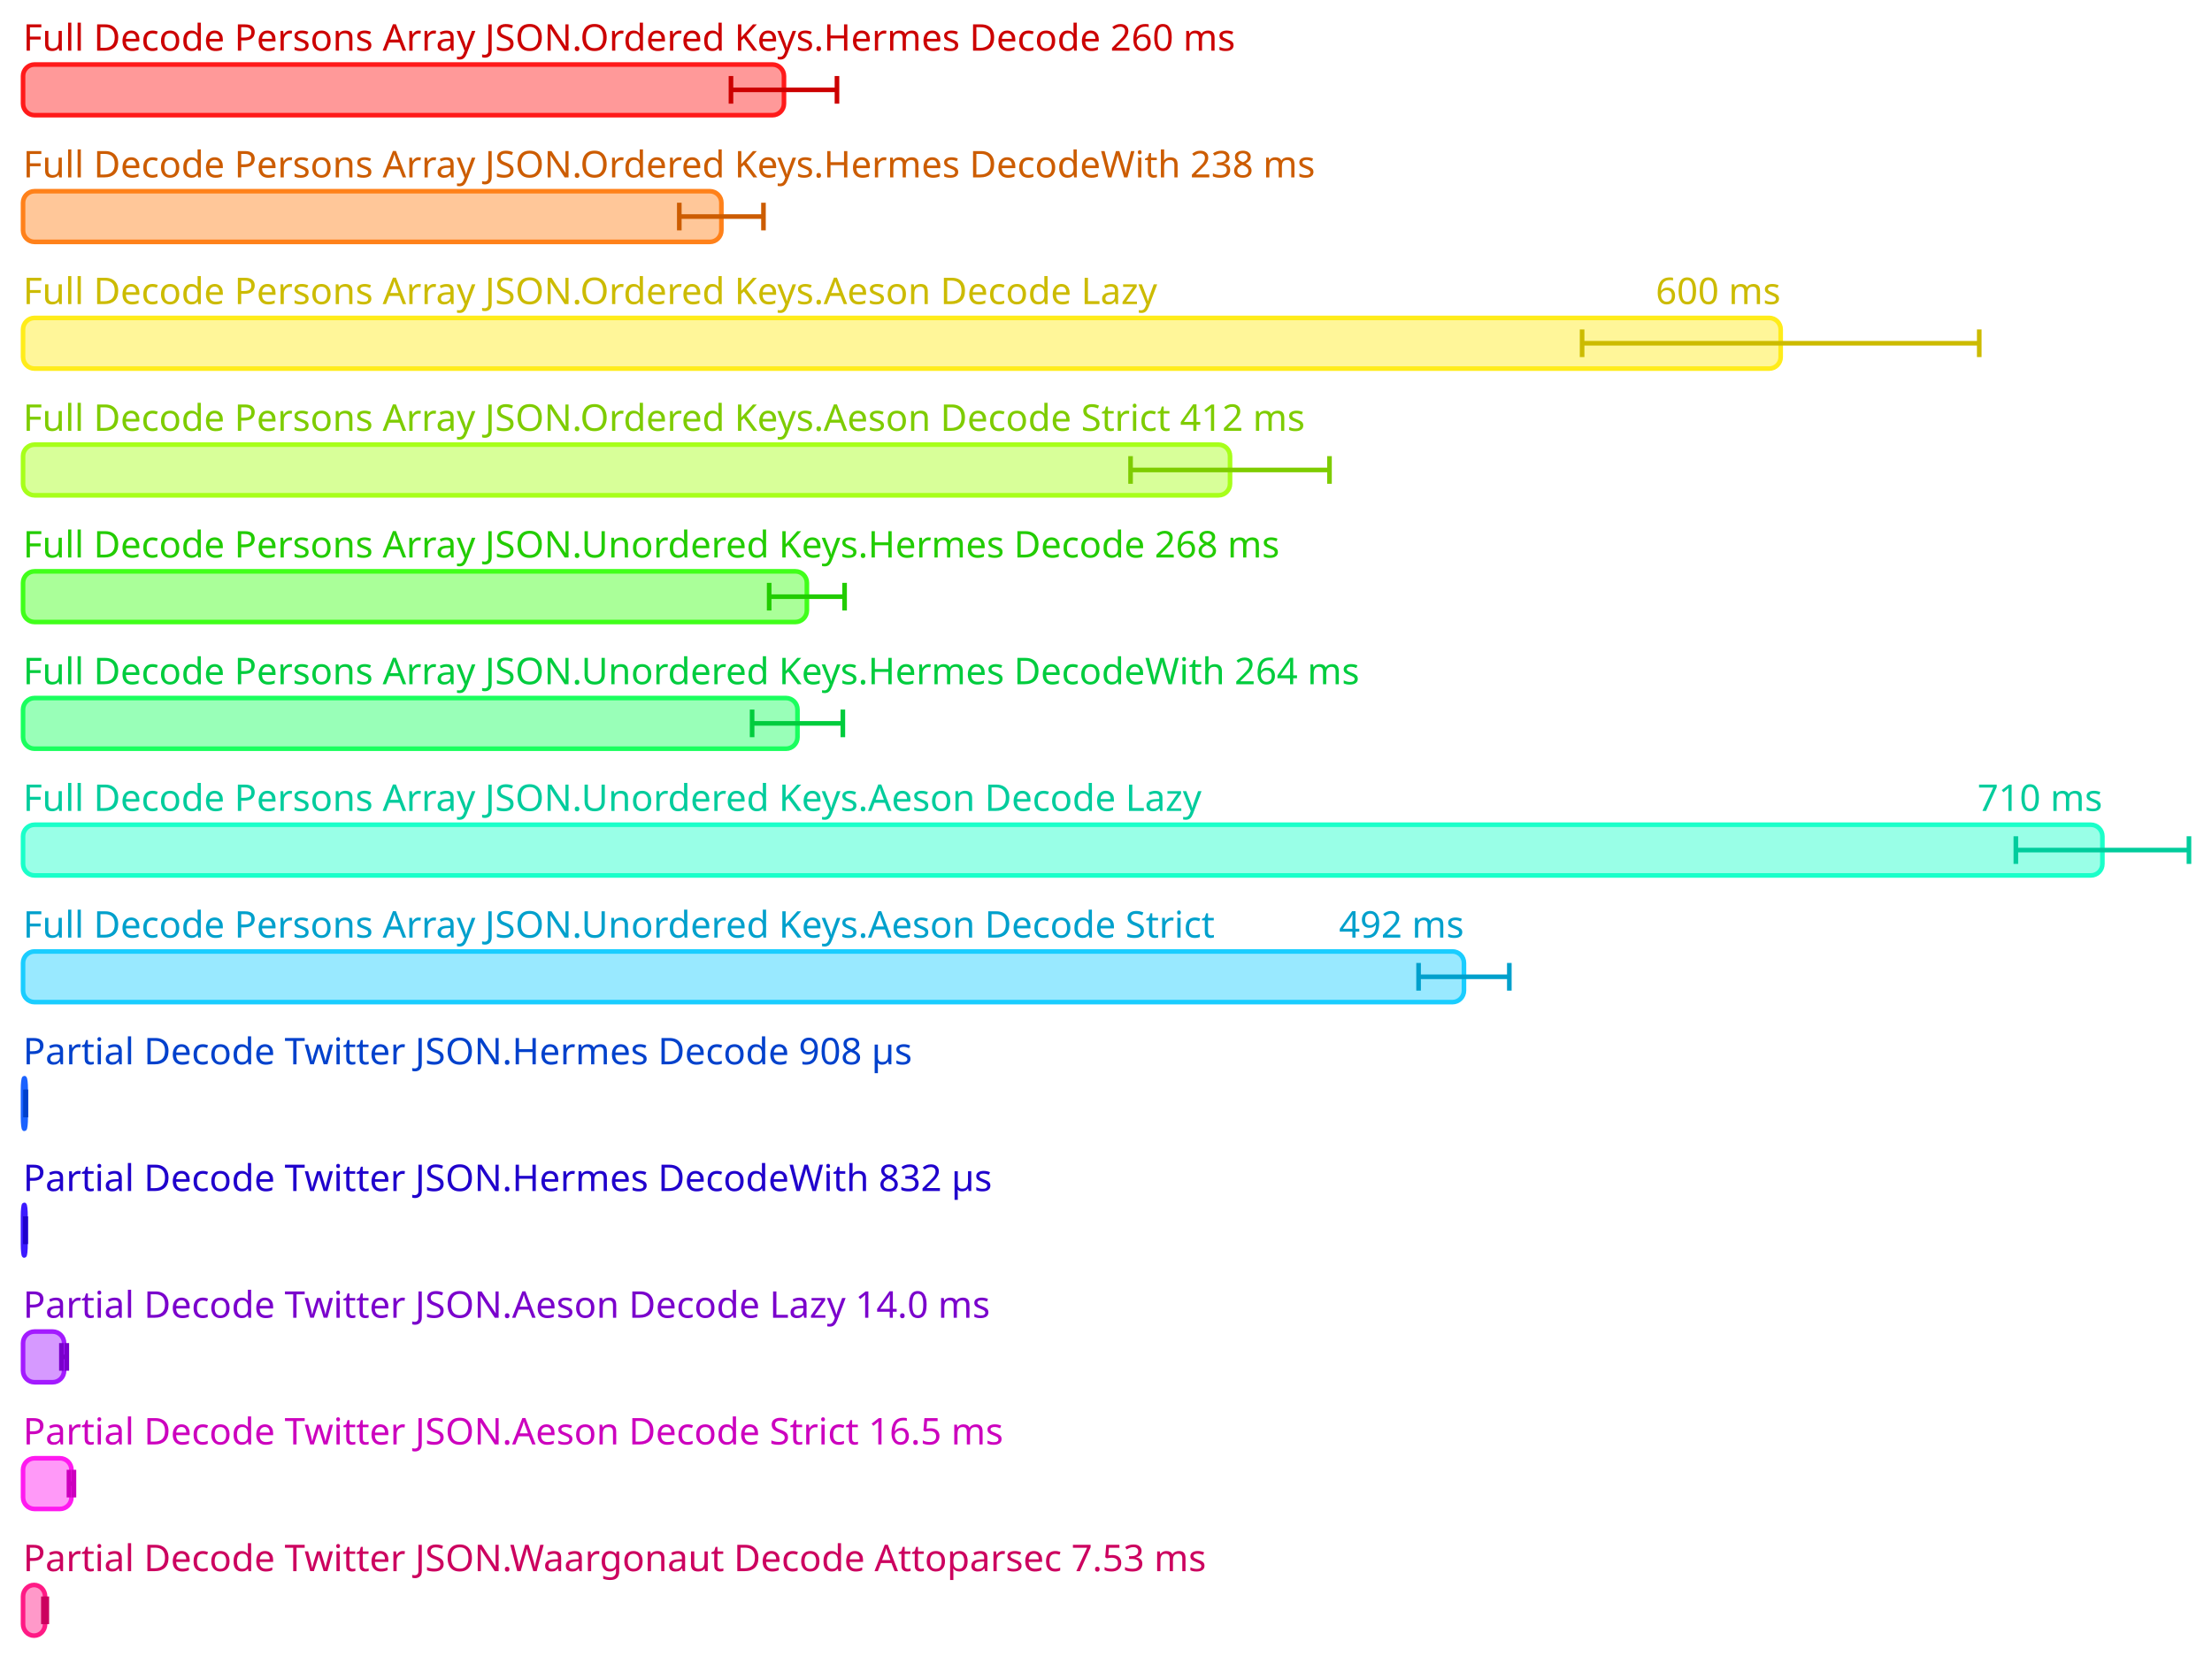
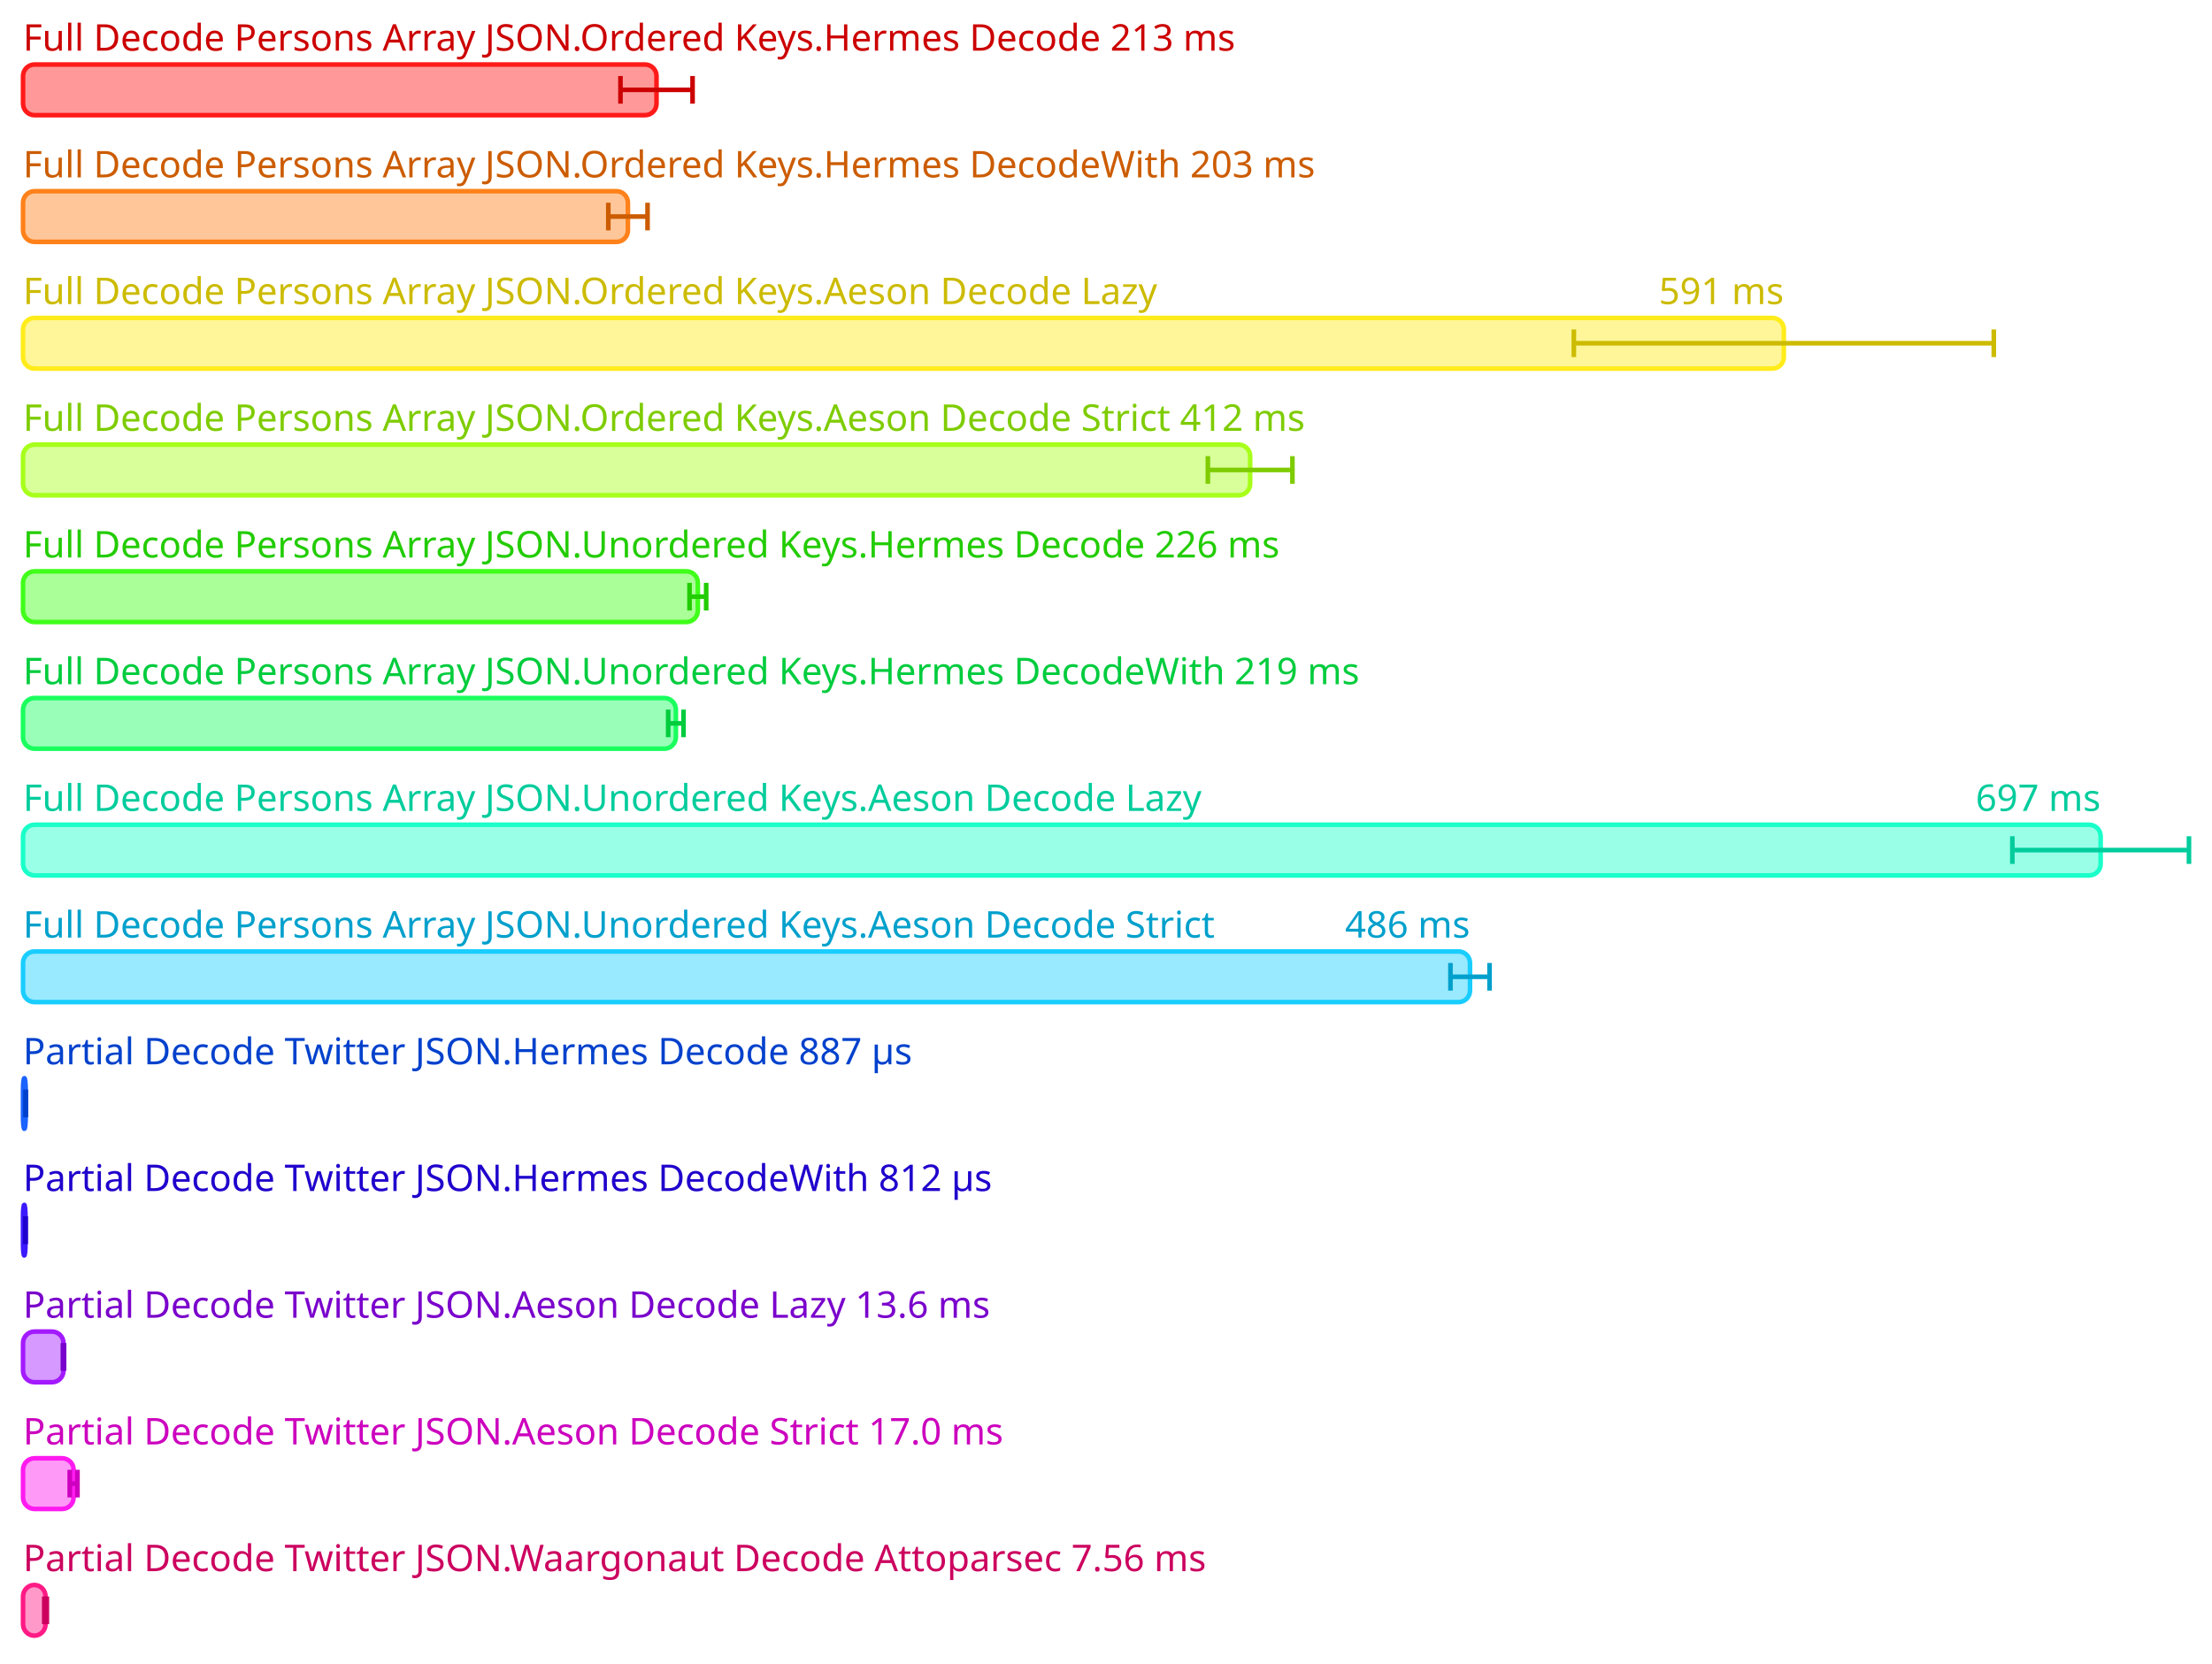
<svg xmlns="http://www.w3.org/2000/svg" height="722" width="960.0" font-size="16" font-family="sans-serif" stroke-width="2">
  <g transform="translate(10.0 0)">
-     <text fill="hsl(0, 100%, 40%)" y="22">Full Decode Persons Array JSON.Ordered Keys.Hermes Decode 260  ms</text>
+     <text fill="hsl(0, 100%, 40%)" y="22">Full Decode Persons Array JSON.Ordered Keys.Hermes Decode 213  ms</text>
    <g>
-       <rect y="28" rx="5" height="22" width="330.239" fill="hsl(0, 100%, 80%)" stroke="hsl(0, 100%, 55%)" />
+       <rect y="28" rx="5" height="22" width="274.927" fill="hsl(0, 100%, 80%)" stroke="hsl(0, 100%, 55%)" />
      <g stroke="hsl(0, 100%, 40%)">
-         <line x1="307.238" x2="353.241" y1="39" y2="39" />
-         <line x1="307.238" x2="307.238" y1="33" y2="45" />
-         <line x1="353.241" x2="353.241" y1="33" y2="45" />
+         <line x1="259.285" x2="290.569" y1="39" y2="39" />
+         <line x1="259.285" x2="259.285" y1="33" y2="45" />
+         <line x1="290.569" x2="290.569" y1="33" y2="45" />
      </g>
    </g>
-     <text fill="hsl(27, 100%, 40%)" y="77">Full Decode Persons Array JSON.Ordered Keys.Hermes DecodeWith 238  ms</text>
+     <text fill="hsl(27, 100%, 40%)" y="77">Full Decode Persons Array JSON.Ordered Keys.Hermes DecodeWith 203  ms</text>
    <g>
-       <rect y="83" rx="5" height="22" width="303.076" fill="hsl(27, 100%, 80%)" stroke="hsl(27, 100%, 55%)" />
+       <rect y="83" rx="5" height="22" width="262.514" fill="hsl(27, 100%, 80%)" stroke="hsl(27, 100%, 55%)" />
      <g stroke="hsl(27, 100%, 40%)">
-         <line x1="284.811" x2="321.341" y1="94" y2="94" />
-         <line x1="284.811" x2="284.811" y1="88" y2="100" />
-         <line x1="321.341" x2="321.341" y1="88" y2="100" />
+         <line x1="254.001" x2="271.027" y1="94" y2="94" />
+         <line x1="254.001" x2="254.001" y1="88" y2="100" />
+         <line x1="271.027" x2="271.027" y1="88" y2="100" />
      </g>
    </g>
    <g fill="hsl(55, 100%, 40%)">
      <text y="132">Full Decode Persons Array JSON.Ordered Keys.Aeson Decode Lazy</text>
-       <text y="132" x="762.807" text-anchor="end">600  ms</text>
+       <text y="132" x="764.17" text-anchor="end">591  ms</text>
    </g>
    <g>
-       <rect y="138" rx="5" height="22" width="762.807" fill="hsl(55, 100%, 80%)" stroke="hsl(55, 100%, 55%)" />
+       <rect y="138" rx="5" height="22" width="764.17" fill="hsl(55, 100%, 80%)" stroke="hsl(55, 100%, 55%)" />
      <g stroke="hsl(55, 100%, 40%)">
-         <line x1="676.626" x2="848.988" y1="149" y2="149" />
-         <line x1="676.626" x2="676.626" y1="143" y2="155" />
-         <line x1="848.988" x2="848.988" y1="143" y2="155" />
+         <line x1="673.041" x2="855.3" y1="149" y2="149" />
+         <line x1="673.041" x2="673.041" y1="143" y2="155" />
+         <line x1="855.3" x2="855.3" y1="143" y2="155" />
      </g>
    </g>
    <text fill="hsl(83, 100%, 40%)" y="187">Full Decode Persons Array JSON.Ordered Keys.Aeson Decode Strict 412  ms</text>
    <g>
-       <rect y="193" rx="5" height="22" width="523.828" fill="hsl(83, 100%, 80%)" stroke="hsl(83, 100%, 55%)" />
+       <rect y="193" rx="5" height="22" width="532.557" fill="hsl(83, 100%, 80%)" stroke="hsl(83, 100%, 55%)" />
      <g stroke="hsl(83, 100%, 40%)">
-         <line x1="480.662" x2="566.993" y1="204" y2="204" />
-         <line x1="480.662" x2="480.662" y1="198" y2="210" />
-         <line x1="566.993" x2="566.993" y1="198" y2="210" />
+         <line x1="514.21" x2="550.904" y1="204" y2="204" />
+         <line x1="514.21" x2="514.21" y1="198" y2="210" />
+         <line x1="550.904" x2="550.904" y1="198" y2="210" />
      </g>
    </g>
-     <text fill="hsl(110, 100%, 40%)" y="242">Full Decode Persons Array JSON.Unordered Keys.Hermes Decode 268  ms</text>
+     <text fill="hsl(110, 100%, 40%)" y="242">Full Decode Persons Array JSON.Unordered Keys.Hermes Decode 226  ms</text>
    <g>
-       <rect y="248" rx="5" height="22" width="340.183" fill="hsl(110, 100%, 80%)" stroke="hsl(110, 100%, 55%)" />
+       <rect y="248" rx="5" height="22" width="292.867" fill="hsl(110, 100%, 80%)" stroke="hsl(110, 100%, 55%)" />
      <g stroke="hsl(110, 100%, 40%)">
-         <line x1="323.816" x2="356.55" y1="259" y2="259" />
-         <line x1="323.816" x2="323.816" y1="253" y2="265" />
-         <line x1="356.55" x2="356.55" y1="253" y2="265" />
+         <line x1="289.252" x2="296.481" y1="259" y2="259" />
+         <line x1="289.252" x2="289.252" y1="253" y2="265" />
+         <line x1="296.481" x2="296.481" y1="253" y2="265" />
      </g>
    </g>
-     <text fill="hsl(138, 100%, 40%)" y="297">Full Decode Persons Array JSON.Unordered Keys.Hermes DecodeWith 264  ms</text>
+     <text fill="hsl(138, 100%, 40%)" y="297">Full Decode Persons Array JSON.Unordered Keys.Hermes DecodeWith 219  ms</text>
    <g>
-       <rect y="303" rx="5" height="22" width="336.104" fill="hsl(138, 100%, 80%)" stroke="hsl(138, 100%, 55%)" />
+       <rect y="303" rx="5" height="22" width="283.318" fill="hsl(138, 100%, 80%)" stroke="hsl(138, 100%, 55%)" />
      <g stroke="hsl(138, 100%, 40%)">
-         <line x1="316.413" x2="355.795" y1="314" y2="314" />
-         <line x1="316.413" x2="316.413" y1="308" y2="320" />
-         <line x1="355.795" x2="355.795" y1="308" y2="320" />
+         <line x1="279.989" x2="286.648" y1="314" y2="314" />
+         <line x1="279.989" x2="279.989" y1="308" y2="320" />
+         <line x1="286.648" x2="286.648" y1="308" y2="320" />
      </g>
    </g>
    <g fill="hsl(166, 100%, 40%)">
      <text y="352">Full Decode Persons Array JSON.Unordered Keys.Aeson Decode Lazy</text>
-       <text y="352" x="902.435" text-anchor="end">710  ms</text>
+       <text y="352" x="901.677" text-anchor="end">697  ms</text>
    </g>
    <g>
-       <rect y="358" rx="5" height="22" width="902.435" fill="hsl(166, 100%, 80%)" stroke="hsl(166, 100%, 55%)" />
+       <rect y="358" rx="5" height="22" width="901.677" fill="hsl(166, 100%, 80%)" stroke="hsl(166, 100%, 55%)" />
      <g stroke="hsl(166, 100%, 40%)">
-         <line x1="864.87" x2="940.0" y1="369" y2="369" />
-         <line x1="864.87" x2="864.87" y1="363" y2="375" />
+         <line x1="863.354" x2="940.0" y1="369" y2="369" />
+         <line x1="863.354" x2="863.354" y1="363" y2="375" />
        <line x1="940.0" x2="940.0" y1="363" y2="375" />
      </g>
    </g>
    <g fill="hsl(193, 100%, 40%)">
      <text y="407">Full Decode Persons Array JSON.Unordered Keys.Aeson Decode Strict</text>
-       <text y="407" x="625.35" text-anchor="end">492  ms</text>
+       <text y="407" x="627.977" text-anchor="end">486  ms</text>
    </g>
    <g>
-       <rect y="413" rx="5" height="22" width="625.35" fill="hsl(193, 100%, 80%)" stroke="hsl(193, 100%, 55%)" />
+       <rect y="413" rx="5" height="22" width="627.977" fill="hsl(193, 100%, 80%)" stroke="hsl(193, 100%, 55%)" />
      <g stroke="hsl(193, 100%, 40%)">
-         <line x1="605.658" x2="645.042" y1="424" y2="424" />
-         <line x1="605.658" x2="605.658" y1="418" y2="430" />
-         <line x1="645.042" x2="645.042" y1="418" y2="430" />
+         <line x1="619.495" x2="636.458" y1="424" y2="424" />
+         <line x1="619.495" x2="619.495" y1="418" y2="430" />
+         <line x1="636.458" x2="636.458" y1="418" y2="430" />
      </g>
    </g>
-     <text fill="hsl(221, 100%, 40%)" y="462">Partial Decode Twitter JSON.Hermes Decode 908  μs</text>
+     <text fill="hsl(221, 100%, 40%)" y="462">Partial Decode Twitter JSON.Hermes Decode 887  μs</text>
    <g>
-       <rect y="468" rx="5" height="22" width="1.153" fill="hsl(221, 100%, 80%)" stroke="hsl(221, 100%, 55%)" />
+       <rect y="468" rx="5" height="22" width="1.147" fill="hsl(221, 100%, 80%)" stroke="hsl(221, 100%, 55%)" />
      <g stroke="hsl(221, 100%, 40%)">
-         <line x1="1.091" x2="1.216" y1="479" y2="479" />
-         <line x1="1.091" x2="1.091" y1="473" y2="485" />
-         <line x1="1.216" x2="1.216" y1="473" y2="485" />
+         <line x1="1.085" x2="1.208" y1="479" y2="479" />
+         <line x1="1.085" x2="1.085" y1="473" y2="485" />
+         <line x1="1.208" x2="1.208" y1="473" y2="485" />
      </g>
    </g>
-     <text fill="hsl(249, 100%, 40%)" y="517">Partial Decode Twitter JSON.Hermes DecodeWith 832  μs</text>
+     <text fill="hsl(249, 100%, 40%)" y="517">Partial Decode Twitter JSON.Hermes DecodeWith 812  μs</text>
    <g>
-       <rect y="523" rx="5" height="22" width="1.057" fill="hsl(249, 100%, 80%)" stroke="hsl(249, 100%, 55%)" />
+       <rect y="523" rx="5" height="22" width="1.051" fill="hsl(249, 100%, 80%)" stroke="hsl(249, 100%, 55%)" />
      <g stroke="hsl(249, 100%, 40%)">
-         <line x1="0.985" x2="1.129" y1="534" y2="534" />
-         <line x1="0.985" x2="0.985" y1="528" y2="540" />
-         <line x1="1.129" x2="1.129" y1="528" y2="540" />
+         <line x1="0.978" x2="1.123" y1="534" y2="534" />
+         <line x1="0.978" x2="0.978" y1="528" y2="540" />
+         <line x1="1.123" x2="1.123" y1="528" y2="540" />
      </g>
    </g>
-     <text fill="hsl(276, 100%, 40%)" y="572">Partial Decode Twitter JSON.Aeson Decode Lazy 14.0 ms</text>
+     <text fill="hsl(276, 100%, 40%)" y="572">Partial Decode Twitter JSON.Aeson Decode Lazy 13.6 ms</text>
    <g>
-       <rect y="578" rx="5" height="22" width="17.817" fill="hsl(276, 100%, 80%)" stroke="hsl(276, 100%, 55%)" />
+       <rect y="578" rx="5" height="22" width="17.548" fill="hsl(276, 100%, 80%)" stroke="hsl(276, 100%, 55%)" />
      <g stroke="hsl(276, 100%, 40%)">
-         <line x1="16.644" x2="18.991" y1="589" y2="589" />
-         <line x1="16.644" x2="16.644" y1="583" y2="595" />
-         <line x1="18.991" x2="18.991" y1="583" y2="595" />
+         <line x1="17.293" x2="17.803" y1="589" y2="589" />
+         <line x1="17.293" x2="17.293" y1="583" y2="595" />
+         <line x1="17.803" x2="17.803" y1="583" y2="595" />
      </g>
    </g>
-     <text fill="hsl(304, 100%, 40%)" y="627">Partial Decode Twitter JSON.Aeson Decode Strict 16.5 ms</text>
+     <text fill="hsl(304, 100%, 40%)" y="627">Partial Decode Twitter JSON.Aeson Decode Strict 17.0 ms</text>
    <g>
-       <rect y="633" rx="5" height="22" width="21.006" fill="hsl(304, 100%, 80%)" stroke="hsl(304, 100%, 55%)" />
+       <rect y="633" rx="5" height="22" width="21.943" fill="hsl(304, 100%, 80%)" stroke="hsl(304, 100%, 55%)" />
      <g stroke="hsl(304, 100%, 40%)">
-         <line x1="19.927" x2="22.086" y1="644" y2="644" />
-         <line x1="19.927" x2="19.927" y1="638" y2="650" />
-         <line x1="22.086" x2="22.086" y1="638" y2="650" />
+         <line x1="20.259" x2="23.626" y1="644" y2="644" />
+         <line x1="20.259" x2="20.259" y1="638" y2="650" />
+         <line x1="23.626" x2="23.626" y1="638" y2="650" />
      </g>
    </g>
-     <text fill="hsl(332, 100%, 40%)" y="682">Partial Decode Twitter JSON.Waargonaut Decode Attoparsec 7.53 ms</text>
+     <text fill="hsl(332, 100%, 40%)" y="682">Partial Decode Twitter JSON.Waargonaut Decode Attoparsec 7.56 ms</text>
    <g>
-       <rect y="688" rx="5" height="22" width="9.571" fill="hsl(332, 100%, 80%)" stroke="hsl(332, 100%, 55%)" />
+       <rect y="688" rx="5" height="22" width="9.771" fill="hsl(332, 100%, 80%)" stroke="hsl(332, 100%, 55%)" />
      <g stroke="hsl(332, 100%, 40%)">
-         <line x1="8.831" x2="10.312" y1="699" y2="699" />
-         <line x1="8.831" x2="8.831" y1="693" y2="705" />
-         <line x1="10.312" x2="10.312" y1="693" y2="705" />
+         <line x1="9.215" x2="10.327" y1="699" y2="699" />
+         <line x1="9.215" x2="9.215" y1="693" y2="705" />
+         <line x1="10.327" x2="10.327" y1="693" y2="705" />
      </g>
    </g>
  </g>
</svg>
